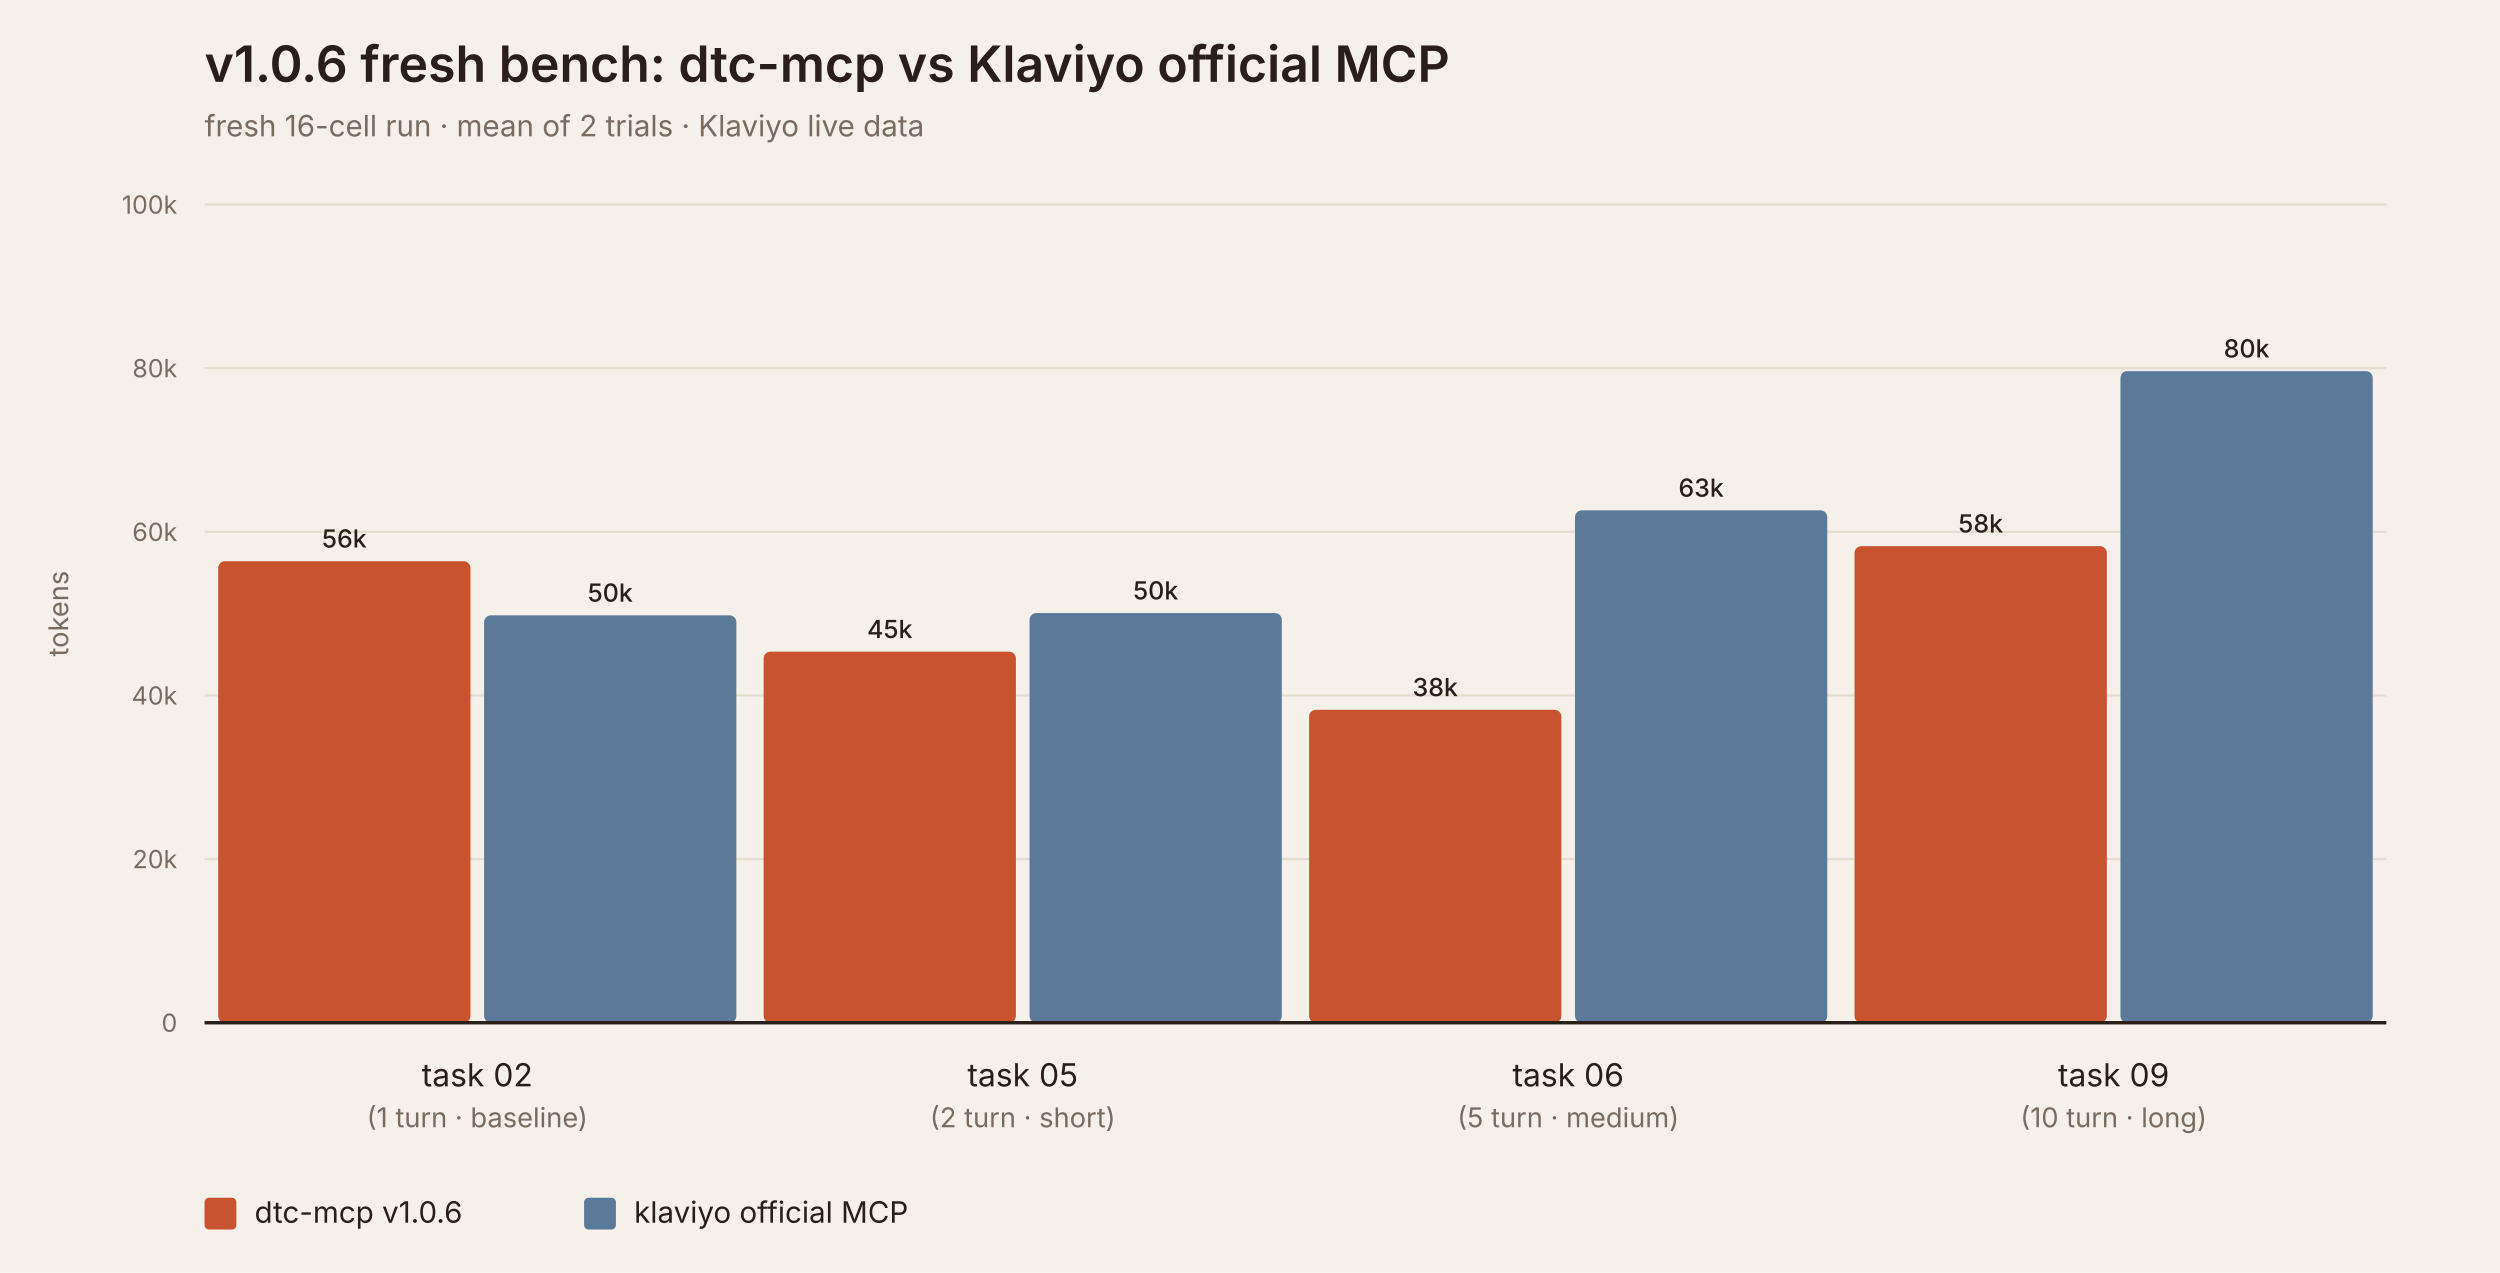
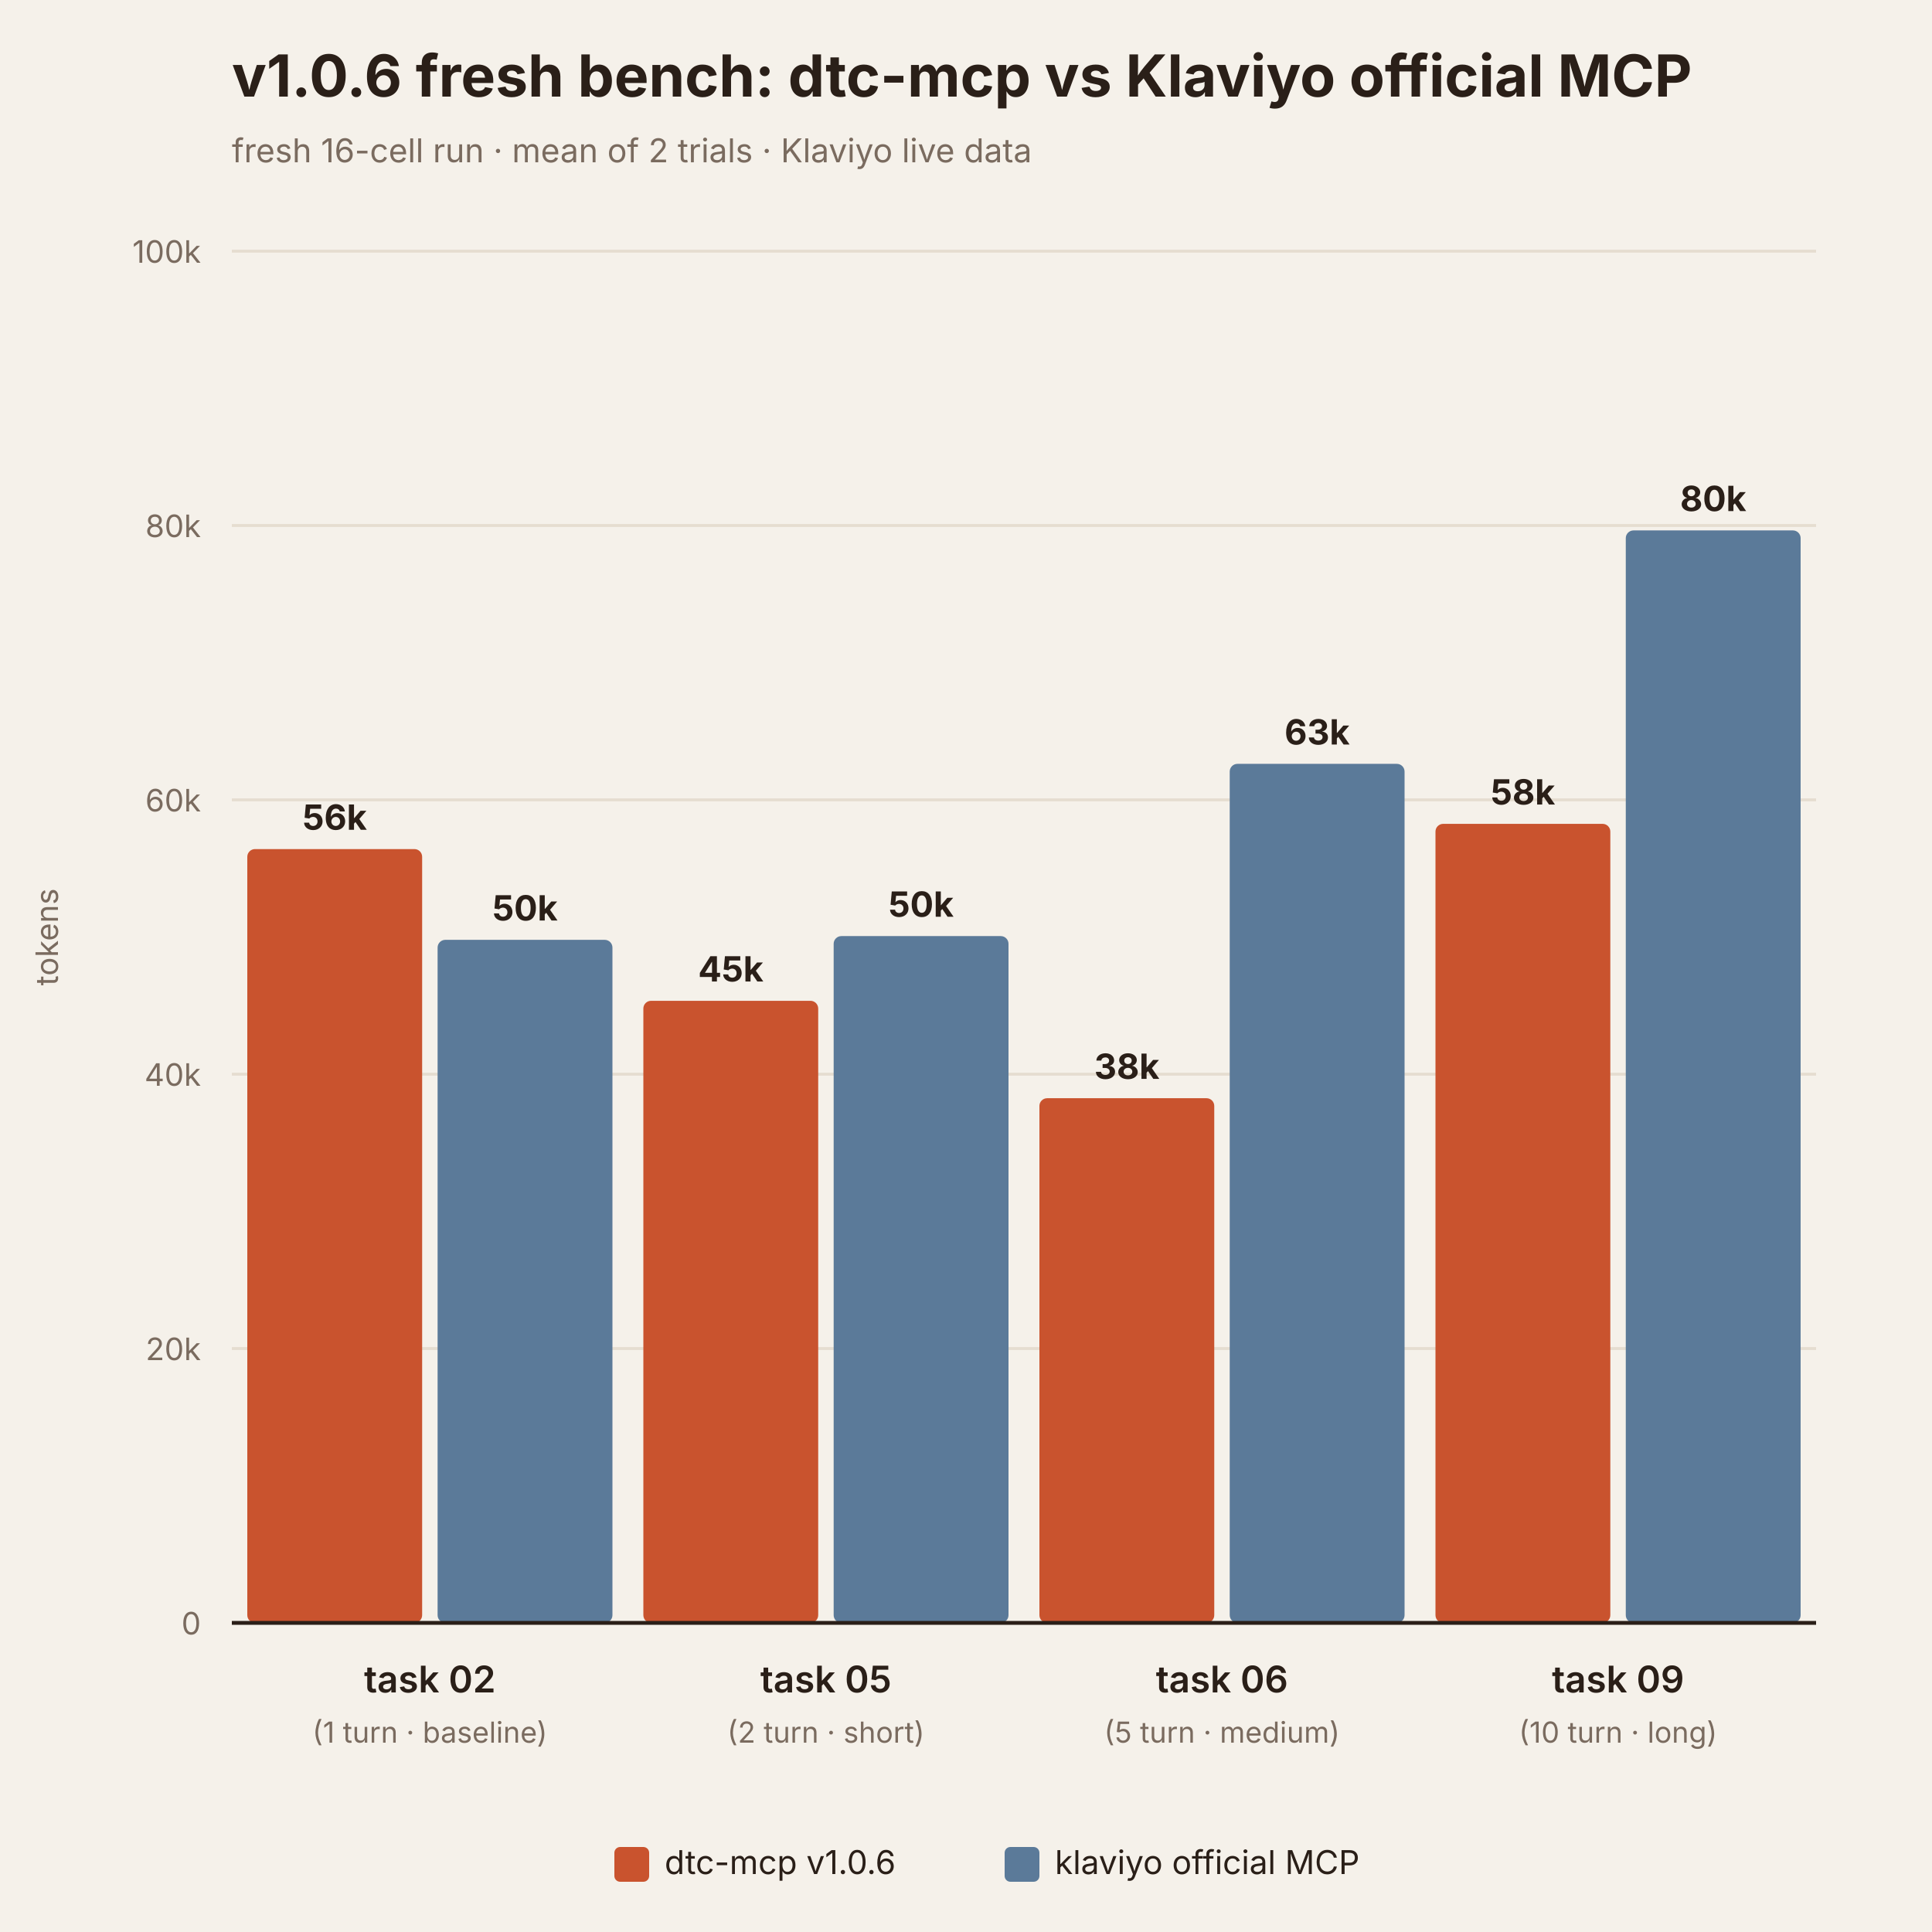
- <svg xmlns="http://www.w3.org/2000/svg" viewBox="0 0 1100 560" width="1100" height="560">
-   <rect x="0" y="0" width="1100" height="560" fill="#F5F1EA" />
+ <svg xmlns="http://www.w3.org/2000/svg" viewBox="0 0 1000 1000" width="1000" height="1000">
+   <rect x="0" y="0" width="1000" height="1000" fill="#F5F1EA" />
  <style>text { font-family: -apple-system,BlinkMacSystemFont,Inter,'Segoe UI',sans-serif; }</style>
-   <text x="90" y="36" font-size="22" font-weight="600" fill="#2A1F18">v1.0.6 fresh bench: dtc-mcp vs Klaviyo official MCP</text>
-   <text x="90" y="60" font-size="13" fill="#7A6B5F">fresh 16-cell run · mean of 2 trials · Klaviyo live data</text>
-   <line x1="90" x2="1050" y1="450" y2="450" stroke="#E5DDD0" stroke-width="1" />
-   <text x="78" y="454" font-size="11" fill="#7A6B5F" text-anchor="end">0</text>
-   <line x1="90" x2="1050" y1="378" y2="378" stroke="#E5DDD0" stroke-width="1" />
-   <text x="78" y="382" font-size="11" fill="#7A6B5F" text-anchor="end">20k</text>
-   <line x1="90" x2="1050" y1="306" y2="306" stroke="#E5DDD0" stroke-width="1" />
-   <text x="78" y="310" font-size="11" fill="#7A6B5F" text-anchor="end">40k</text>
-   <line x1="90" x2="1050" y1="234" y2="234" stroke="#E5DDD0" stroke-width="1" />
-   <text x="78" y="238" font-size="11" fill="#7A6B5F" text-anchor="end">60k</text>
-   <line x1="90" x2="1050" y1="162" y2="162" stroke="#E5DDD0" stroke-width="1" />
-   <text x="78" y="166" font-size="11" fill="#7A6B5F" text-anchor="end">80k</text>
-   <line x1="90" x2="1050" y1="90" y2="90" stroke="#E5DDD0" stroke-width="1" />
-   <text x="78" y="94" font-size="11" fill="#7A6B5F" text-anchor="end">100k</text>
-   <text x="30" y="270" font-size="12" fill="#7A6B5F" text-anchor="middle" transform="rotate(-90, 30, 270)">tokens</text>
-   <rect x="96" y="246.92" width="111" height="203.08" fill="#C9532E" rx="3" />
-   <text x="151.5" y="240.92" font-size="11" fill="#2A1F18" text-anchor="middle" font-weight="500">56k</text>
-   <rect x="213" y="270.738" width="111" height="179.262" fill="#5B7A99" rx="3" />
-   <text x="268.5" y="264.738" font-size="11" fill="#2A1F18" text-anchor="middle" font-weight="500">50k</text>
-   <text x="210" y="478" font-size="14" fill="#2A1F18" text-anchor="middle">task 02</text>
-   <text x="210" y="496" font-size="12" fill="#7A6B5F" text-anchor="middle">(1 turn · baseline)</text>
-   <rect x="336" y="286.74" width="111" height="163.26" fill="#C9532E" rx="3" />
-   <text x="391.5" y="280.74" font-size="11" fill="#2A1F18" text-anchor="middle" font-weight="500">45k</text>
-   <rect x="453" y="269.755" width="111" height="180.245" fill="#5B7A99" rx="3" />
-   <text x="508.5" y="263.755" font-size="11" fill="#2A1F18" text-anchor="middle" font-weight="500">50k</text>
-   <text x="450" y="478" font-size="14" fill="#2A1F18" text-anchor="middle">task 05</text>
-   <text x="450" y="496" font-size="12" fill="#7A6B5F" text-anchor="middle">(2 turn · short)</text>
-   <rect x="576" y="312.307" width="111" height="137.693" fill="#C9532E" rx="3" />
-   <text x="631.5" y="306.307" font-size="11" fill="#2A1F18" text-anchor="middle" font-weight="500">38k</text>
-   <rect x="693" y="224.554" width="111" height="225.446" fill="#5B7A99" rx="3" />
-   <text x="748.5" y="218.554" font-size="11" fill="#2A1F18" text-anchor="middle" font-weight="500">63k</text>
-   <text x="690" y="478" font-size="14" fill="#2A1F18" text-anchor="middle">task 06</text>
-   <text x="690" y="496" font-size="12" fill="#7A6B5F" text-anchor="middle">(5 turn · medium)</text>
-   <rect x="816" y="240.3" width="111" height="209.7" fill="#C9532E" rx="3" />
-   <text x="871.5" y="234.3" font-size="11" fill="#2A1F18" text-anchor="middle" font-weight="500">58k</text>
-   <rect x="933" y="163.289" width="111" height="286.711" fill="#5B7A99" rx="3" />
-   <text x="988.5" y="157.289" font-size="11" fill="#2A1F18" text-anchor="middle" font-weight="500">80k</text>
-   <text x="930" y="478" font-size="14" fill="#2A1F18" text-anchor="middle">task 09</text>
-   <text x="930" y="496" font-size="12" fill="#7A6B5F" text-anchor="middle">(10 turn · long)</text>
-   <line x1="90" x2="1050" y1="450" y2="450" stroke="#2A1F18" stroke-width="1.5" />
-   <rect x="90" y="527" width="14" height="14" fill="#C9532E" rx="2" />
-   <text x="112" y="538" font-size="13" fill="#2A1F18">dtc-mcp v1.0.6</text>
-   <rect x="257" y="527" width="14" height="14" fill="#5B7A99" rx="2" />
-   <text x="279" y="538" font-size="13" fill="#2A1F18">klaviyo official MCP</text>
+   <text x="120" y="50" font-size="30" font-weight="700" fill="#2A1F18">v1.0.6 fresh bench: dtc-mcp vs Klaviyo official MCP</text>
+   <text x="120" y="84" font-size="17" fill="#7A6B5F">fresh 16-cell run · mean of 2 trials · Klaviyo live data</text>
+   <line x1="120" x2="940" y1="840" y2="840" stroke="#E5DDD0" stroke-width="1.5" />
+   <text x="104" y="846" font-size="16" fill="#7A6B5F" text-anchor="end">0</text>
+   <line x1="120" x2="940" y1="698" y2="698" stroke="#E5DDD0" stroke-width="1.5" />
+   <text x="104" y="704" font-size="16" fill="#7A6B5F" text-anchor="end">20k</text>
+   <line x1="120" x2="940" y1="556" y2="556" stroke="#E5DDD0" stroke-width="1.5" />
+   <text x="104" y="562" font-size="16" fill="#7A6B5F" text-anchor="end">40k</text>
+   <line x1="120" x2="940" y1="414" y2="414" stroke="#E5DDD0" stroke-width="1.5" />
+   <text x="104" y="420" font-size="16" fill="#7A6B5F" text-anchor="end">60k</text>
+   <line x1="120" x2="940" y1="272" y2="272" stroke="#E5DDD0" stroke-width="1.5" />
+   <text x="104" y="278" font-size="16" fill="#7A6B5F" text-anchor="end">80k</text>
+   <line x1="120" x2="940" y1="130" y2="130" stroke="#E5DDD0" stroke-width="1.5" />
+   <text x="104" y="136" font-size="16" fill="#7A6B5F" text-anchor="end">100k</text>
+   <text x="30" y="485" font-size="16" fill="#7A6B5F" text-anchor="middle" transform="rotate(-90, 30, 485)">tokens</text>
+   <rect x="128" y="439.482" width="90.5" height="400.518" fill="#C9532E" rx="4" />
+   <text x="173.25" y="429.482" font-size="18" fill="#2A1F18" text-anchor="middle" font-weight="700">56k</text>
+   <rect x="226.5" y="486.455" width="90.5" height="353.545" fill="#5B7A99" rx="4" />
+   <text x="271.75" y="476.455" font-size="18" fill="#2A1F18" text-anchor="middle" font-weight="700">50k</text>
+   <text x="222.5" y="876" font-size="19" font-weight="600" fill="#2A1F18" text-anchor="middle">task 02</text>
+   <text x="222.5" y="902" font-size="15" font-weight="400" fill="#7A6B5F" text-anchor="middle">(1 turn · baseline)</text>
+   <rect x="333" y="518.015" width="90.5" height="321.985" fill="#C9532E" rx="4" />
+   <text x="378.25" y="508.015" font-size="18" fill="#2A1F18" text-anchor="middle" font-weight="700">45k</text>
+   <rect x="431.5" y="484.517" width="90.5" height="355.483" fill="#5B7A99" rx="4" />
+   <text x="476.75" y="474.517" font-size="18" fill="#2A1F18" text-anchor="middle" font-weight="700">50k</text>
+   <text x="427.5" y="876" font-size="19" font-weight="600" fill="#2A1F18" text-anchor="middle">task 05</text>
+   <text x="427.5" y="902" font-size="15" font-weight="400" fill="#7A6B5F" text-anchor="middle">(2 turn · short)</text>
+   <rect x="538" y="568.439" width="90.5" height="271.561" fill="#C9532E" rx="4" />
+   <text x="583.25" y="558.439" font-size="18" fill="#2A1F18" text-anchor="middle" font-weight="700">38k</text>
+   <rect x="636.5" y="395.37" width="90.5" height="444.63" fill="#5B7A99" rx="4" />
+   <text x="681.75" y="385.37" font-size="18" fill="#2A1F18" text-anchor="middle" font-weight="700">63k</text>
+   <text x="632.5" y="876" font-size="19" font-weight="600" fill="#2A1F18" text-anchor="middle">task 06</text>
+   <text x="632.5" y="902" font-size="15" font-weight="400" fill="#7A6B5F" text-anchor="middle">(5 turn · medium)</text>
+   <rect x="743" y="426.425" width="90.5" height="413.575" fill="#C9532E" rx="4" />
+   <text x="788.25" y="416.425" font-size="18" fill="#2A1F18" text-anchor="middle" font-weight="700">58k</text>
+   <rect x="841.5" y="274.542" width="90.5" height="565.458" fill="#5B7A99" rx="4" />
+   <text x="886.75" y="264.542" font-size="18" fill="#2A1F18" text-anchor="middle" font-weight="700">80k</text>
+   <text x="837.5" y="876" font-size="19" font-weight="600" fill="#2A1F18" text-anchor="middle">task 09</text>
+   <text x="837.5" y="902" font-size="15" font-weight="400" fill="#7A6B5F" text-anchor="middle">(10 turn · long)</text>
+   <line x1="120" x2="940" y1="840" y2="840" stroke="#2A1F18" stroke-width="2" />
+   <rect x="318" y="956" width="18" height="18" fill="#C9532E" rx="3" />
+   <text x="344" y="970" font-size="17" fill="#2A1F18">dtc-mcp v1.0.6</text>
+   <rect x="520" y="956" width="18" height="18" fill="#5B7A99" rx="3" />
+   <text x="546" y="970" font-size="17" fill="#2A1F18">klaviyo official MCP</text>
</svg>
